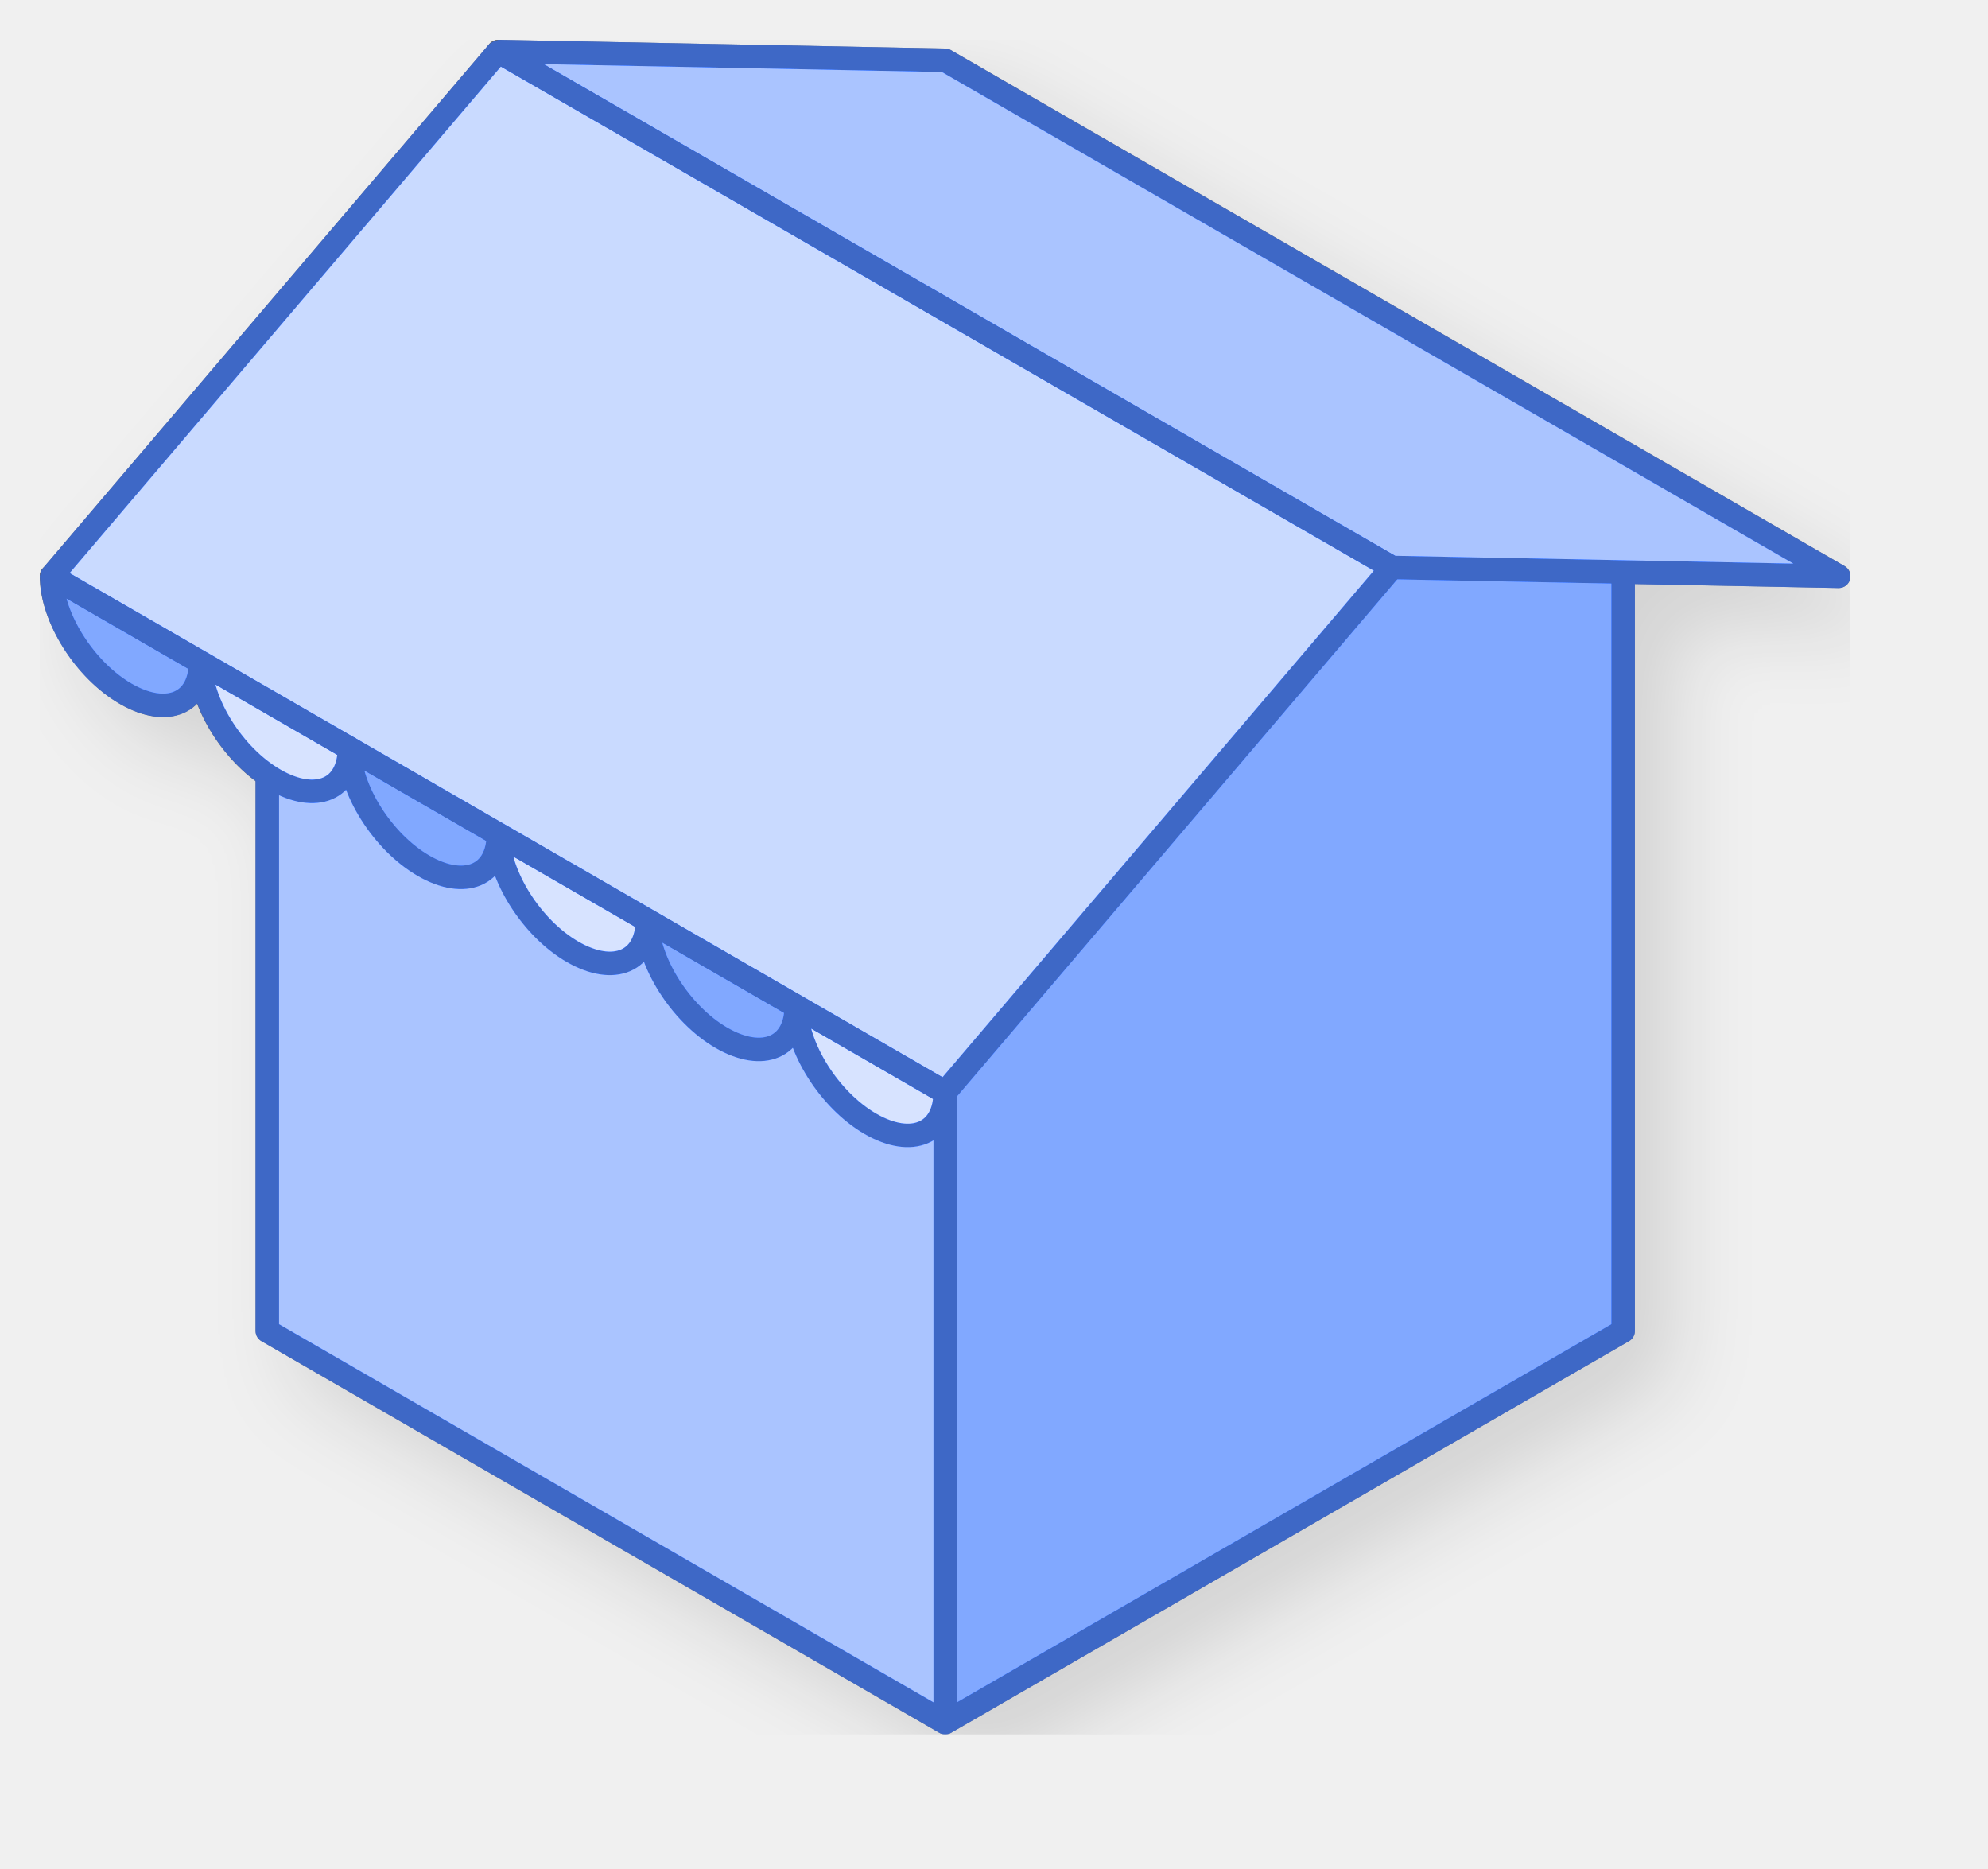
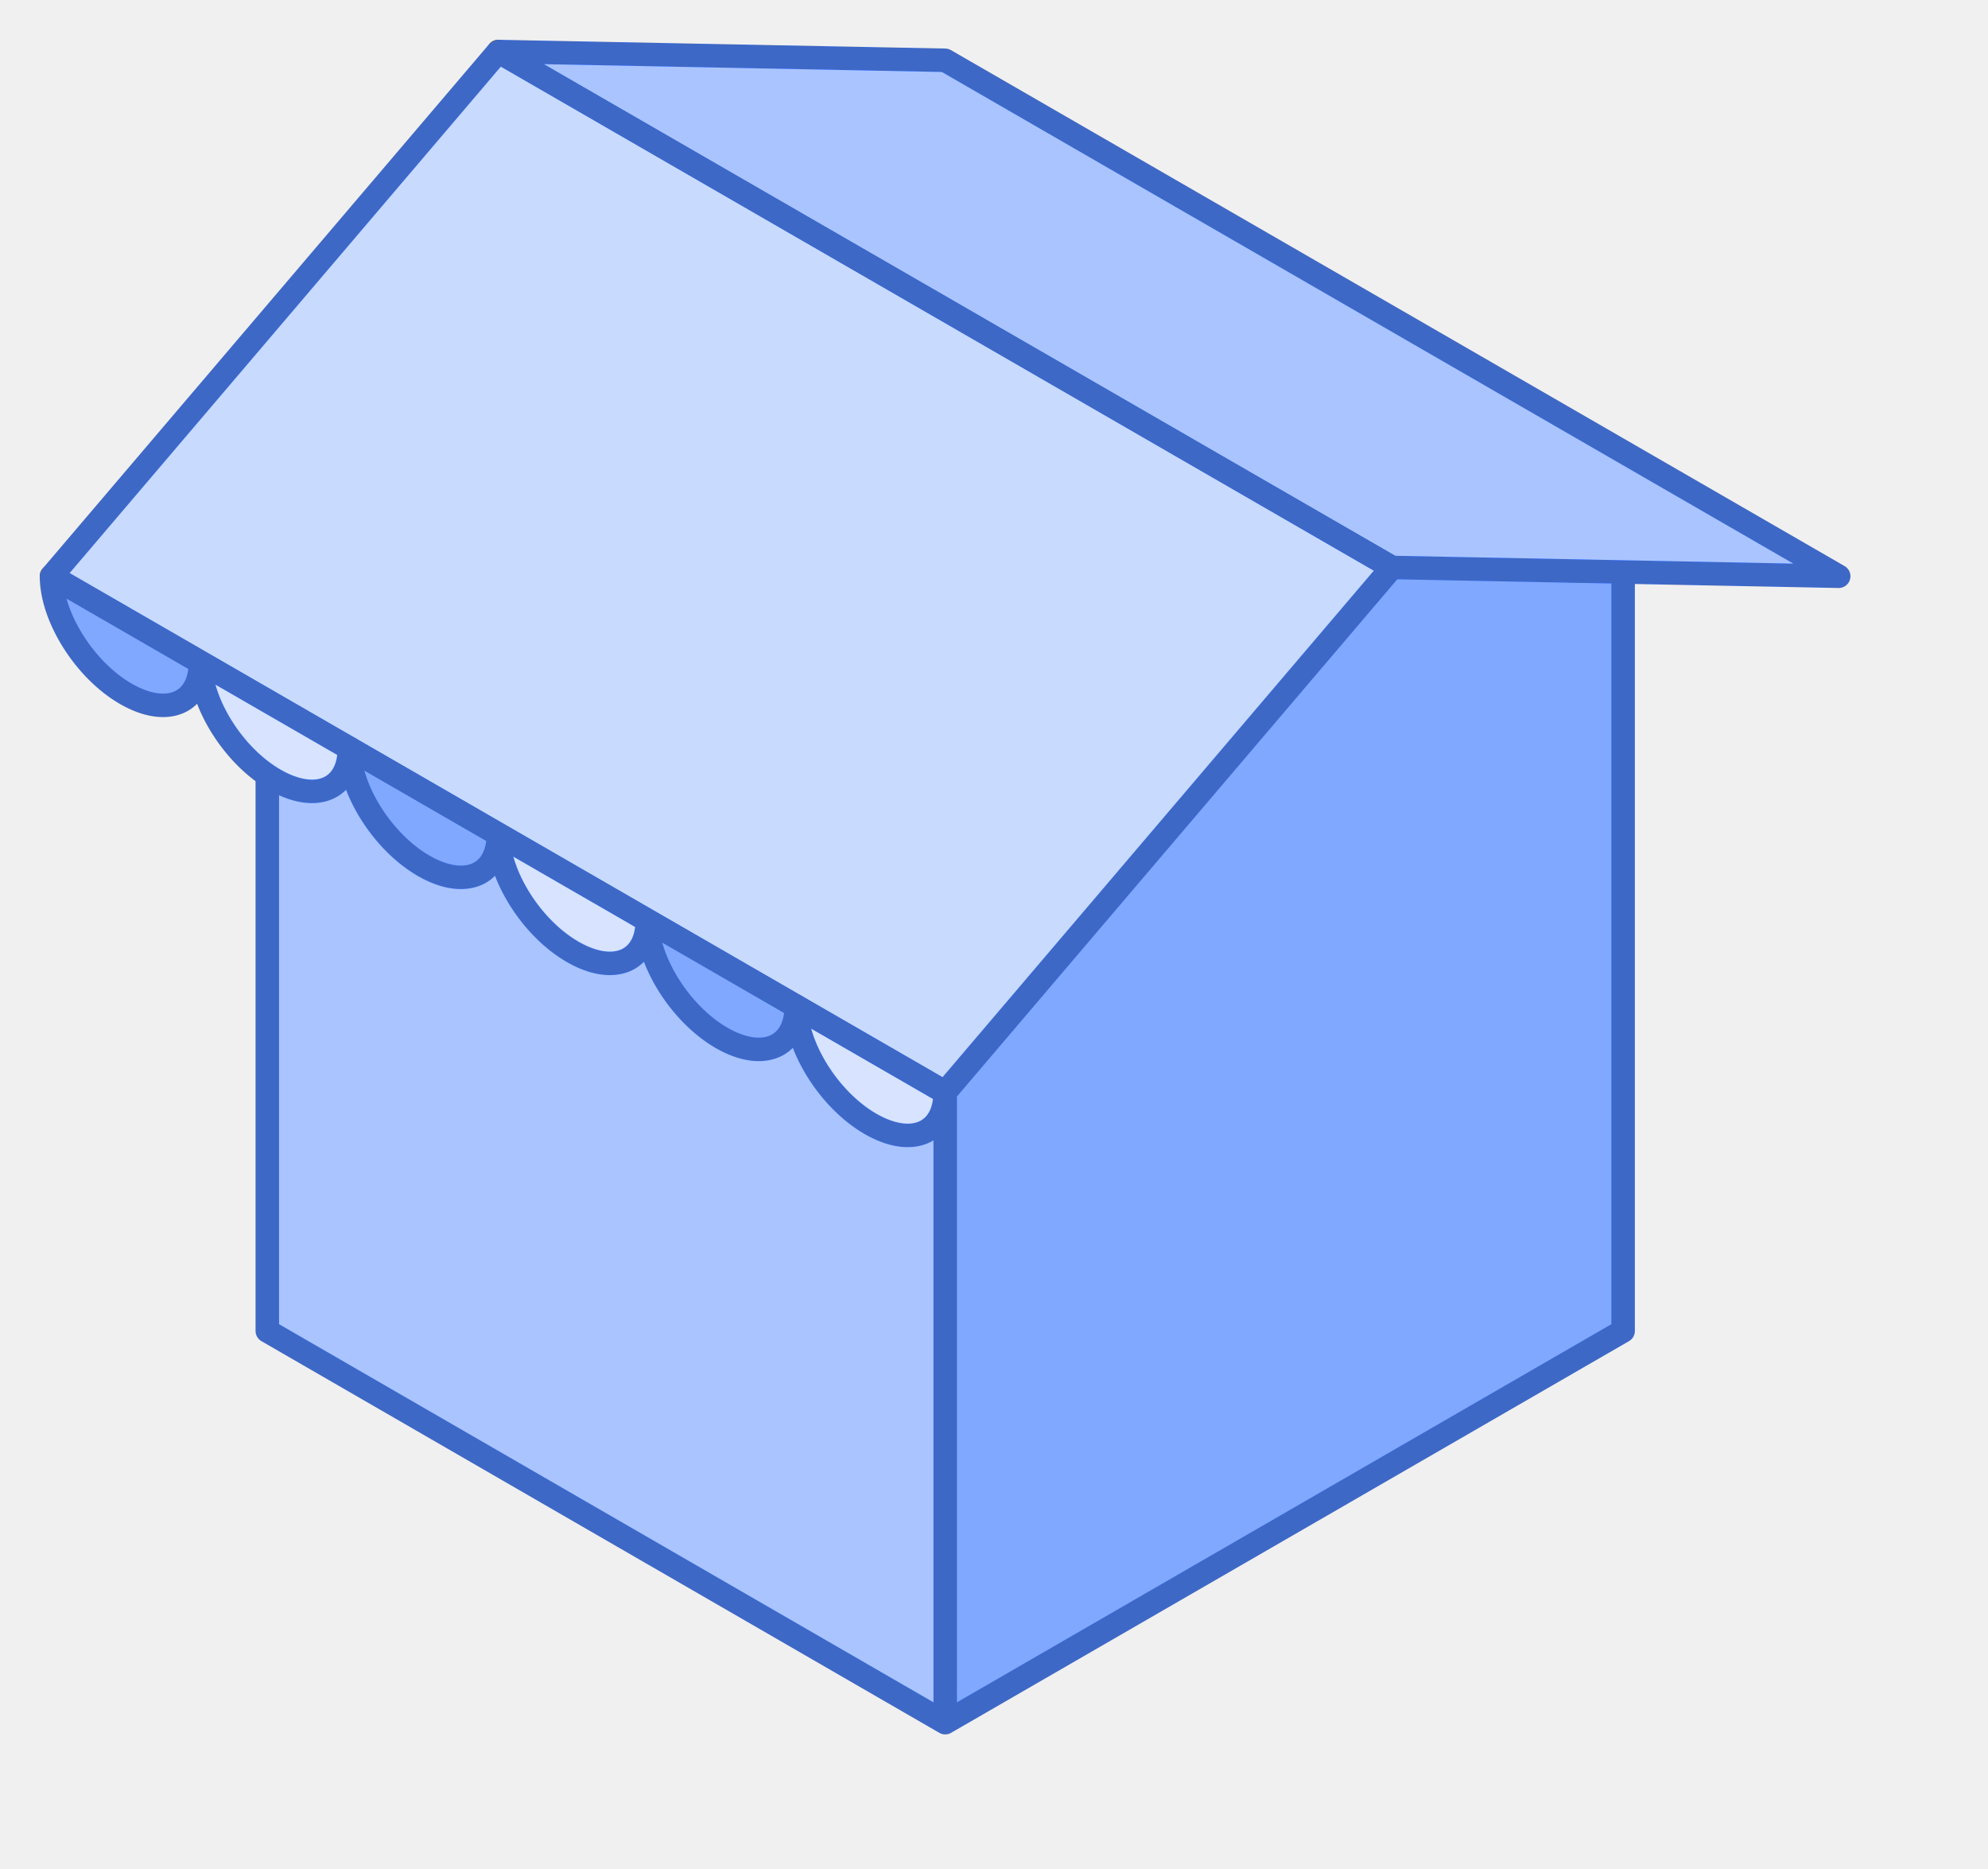
<svg xmlns="http://www.w3.org/2000/svg" width="50" height="47" fill="none">
-   <g clip-path="url(#a)" filter="url(#b)">
+   <g clip-path="url(#a)">
    <path fill="#C1C1C1" d="M6.72 13.787v19.687l17.05 9.844V23.631L6.72 13.787Z" />
    <path fill="#A3A3A3" d="M23.77 3.943 6.72 13.787l17.05 9.844v19.687l17.05-9.844V13.787L23.77 3.943Z" />
    <path fill="#D8D8D8" d="M1.295 14.492 23.77 27.468l11.238-13.197L12.533 1.295 1.295 14.492Z" />
    <path fill="#C1C1C1" d="m23.77 1.516-11.237-.22L35.008 14.27l11.237.221L23.77 1.516Z" />
    <path fill="#A3A3A3" d="M5.041 16.653c0 1.032-.836 1.395-1.877.794-1.032-.596-1.869-1.925-1.869-2.957l3.746 2.163Z" />
    <path fill="#E2E2E2" d="M8.787 18.816c0 1.033-.836 1.395-1.877.794-1.033-.596-1.869-1.924-1.869-2.957l3.746 2.163Z" />
    <path fill="#A3A3A3" d="M12.533 20.979c0 1.032-.837 1.394-1.878.793-1.032-.596-1.868-1.924-1.868-2.956l3.746 2.163Z" />
    <path fill="#E2E2E2" d="M16.279 23.142c0 1.032-.837 1.395-1.878.793-1.032-.596-1.868-1.924-1.868-2.956l3.746 2.163Z" />
    <path fill="#A3A3A3" d="M20.024 25.305c0 1.032-.836 1.395-1.877.794-1.032-.597-1.868-1.925-1.868-2.957l3.745 2.163Z" />
    <path fill="#E2E2E2" d="M23.77 27.468c0 1.032-.836 1.395-1.877.794-1.032-.596-1.869-1.925-1.869-2.957l3.746 2.163Z" />
    <path fill="#C1C1C1" d="M6.72 13.787v19.687l17.05 9.844V23.631L6.72 13.787Z" />
    <path fill="#A3A3A3" d="M23.77 3.943 6.72 13.787l17.05 9.844v19.687l17.05-9.844V13.787L23.77 3.943Z" />
    <path fill="#D8D8D8" d="M1.295 14.492 23.77 27.468l11.238-13.197L12.533 1.295 1.295 14.492Z" />
    <path fill="#C1C1C1" d="m23.77 1.516-11.237-.22L35.008 14.27l11.237.221L23.77 1.516Z" />
    <path fill="#A3A3A3" d="M5.041 16.653c0 1.032-.836 1.395-1.877.794-1.032-.596-1.869-1.925-1.869-2.957l3.746 2.163Z" />
    <path fill="#E2E2E2" d="M8.787 18.816c0 1.033-.836 1.395-1.877.794-1.033-.596-1.869-1.924-1.869-2.957l3.746 2.163Z" />
    <path fill="#A3A3A3" d="M12.533 20.979c0 1.032-.837 1.394-1.878.793-1.032-.596-1.868-1.924-1.868-2.956l3.746 2.163Z" />
    <path fill="#E2E2E2" d="M16.279 23.142c0 1.032-.837 1.395-1.878.793-1.032-.596-1.868-1.924-1.868-2.956l3.746 2.163Z" />
    <path fill="#A3A3A3" d="M20.024 25.305c0 1.032-.836 1.395-1.877.794-1.032-.597-1.868-1.925-1.868-2.957l3.745 2.163Z" />
    <path fill="#E2E2E2" d="M23.77 27.468c0 1.032-.836 1.395-1.877.794-1.032-.596-1.869-1.925-1.869-2.957l3.746 2.163Z" />
    <path stroke="#636363" stroke-linejoin="round" stroke-width=".591" d="M23.773 27.47v15.85l-17.05-9.85V19.48M6.723 17.63v-.01M40.823 14.38v19.09l-17.05 9.85V27.47M1.295 14.492 23.77 27.468l11.238-13.197L12.533 1.295 1.295 14.492Z" />
    <path stroke="#636363" stroke-linejoin="round" stroke-width=".591" d="m23.77 1.516-11.237-.22L35.008 14.27l11.237.221L23.77 1.516ZM5.041 16.653c0 1.032-.836 1.395-1.877.794-1.032-.596-1.869-1.925-1.869-2.957l3.746 2.163ZM8.787 18.816c0 1.033-.836 1.395-1.877.794-1.033-.596-1.869-1.924-1.869-2.957l3.746 2.163Z" />
    <path stroke="#636363" stroke-linejoin="round" stroke-width=".591" d="M12.533 20.979c0 1.032-.837 1.394-1.878.793-1.032-.596-1.868-1.924-1.868-2.956l3.746 2.163ZM16.279 23.142c0 1.032-.837 1.395-1.878.793-1.032-.596-1.868-1.924-1.868-2.956l3.746 2.163ZM20.024 25.305c0 1.032-.836 1.395-1.877.794-1.032-.597-1.868-1.925-1.868-2.957l3.745 2.163Z" />
    <path stroke="#636363" stroke-linejoin="round" stroke-width=".591" d="M23.77 27.468c0 1.032-.836 1.395-1.877.794-1.032-.596-1.869-1.925-1.869-2.957l3.746 2.163Z" />
    <path fill="#5086FF" d="M46.392 14.236 23.917 1.261a.3.3 0 0 0-.141-.04L12.539 1c-.011.001-.017.008-.027.01-.036.002-.064.018-.097.033-.029.013-.058.025-.08.045-.008.008-.02.007-.027.016L1.071 14.3c-.006.006-.007.015-.012.023a.283.283 0 0 0-.028.053.282.282 0 0 0-.022.083c-.002.01-.009.02-.009.03 0 .015.004.031.005.046V14.545c.027 1.138.898 2.515 2.011 3.157.378.219.752.33 1.088.33.23 0 .443-.052.627-.159.086-.05.16-.114.229-.183.28.74.814 1.464 1.468 1.95v13.83c0 .105.056.203.148.256l17.05 9.85a.295.295 0 0 0 .294 0l17.051-9.85a.294.294 0 0 0 .148-.256V14.687l5.12.1h.006a.295.295 0 0 0 .148-.55Z" style="mix-blend-mode:overlay" />
  </g>
  <defs>
    <clipPath id="a">
      <path fill="#fff" d="M1 1h45.54v42.615H1z" />
    </clipPath>
-     <filter id="b" width="49.54" height="46.615" x="0" y="0" color-interpolation-filters="sRGB" filterUnits="userSpaceOnUse">
-       <feFlood flood-opacity="0" result="BackgroundImageFix" />
-       <feColorMatrix in="SourceAlpha" result="hardAlpha" values="0 0 0 0 0 0 0 0 0 0 0 0 0 0 0 0 0 0 127 0" />
-       <feOffset dx="1" dy="1" />
-       <feGaussianBlur stdDeviation="1" />
-       <feColorMatrix values="0 0 0 0 0 0 0 0 0 0 0 0 0 0 0 0 0 0 0.12 0" />
-       <feBlend in2="BackgroundImageFix" result="effect1_dropShadow_150_4576" />
-       <feBlend in="SourceGraphic" in2="effect1_dropShadow_150_4576" result="shape" />
-     </filter>
  </defs>
</svg>
